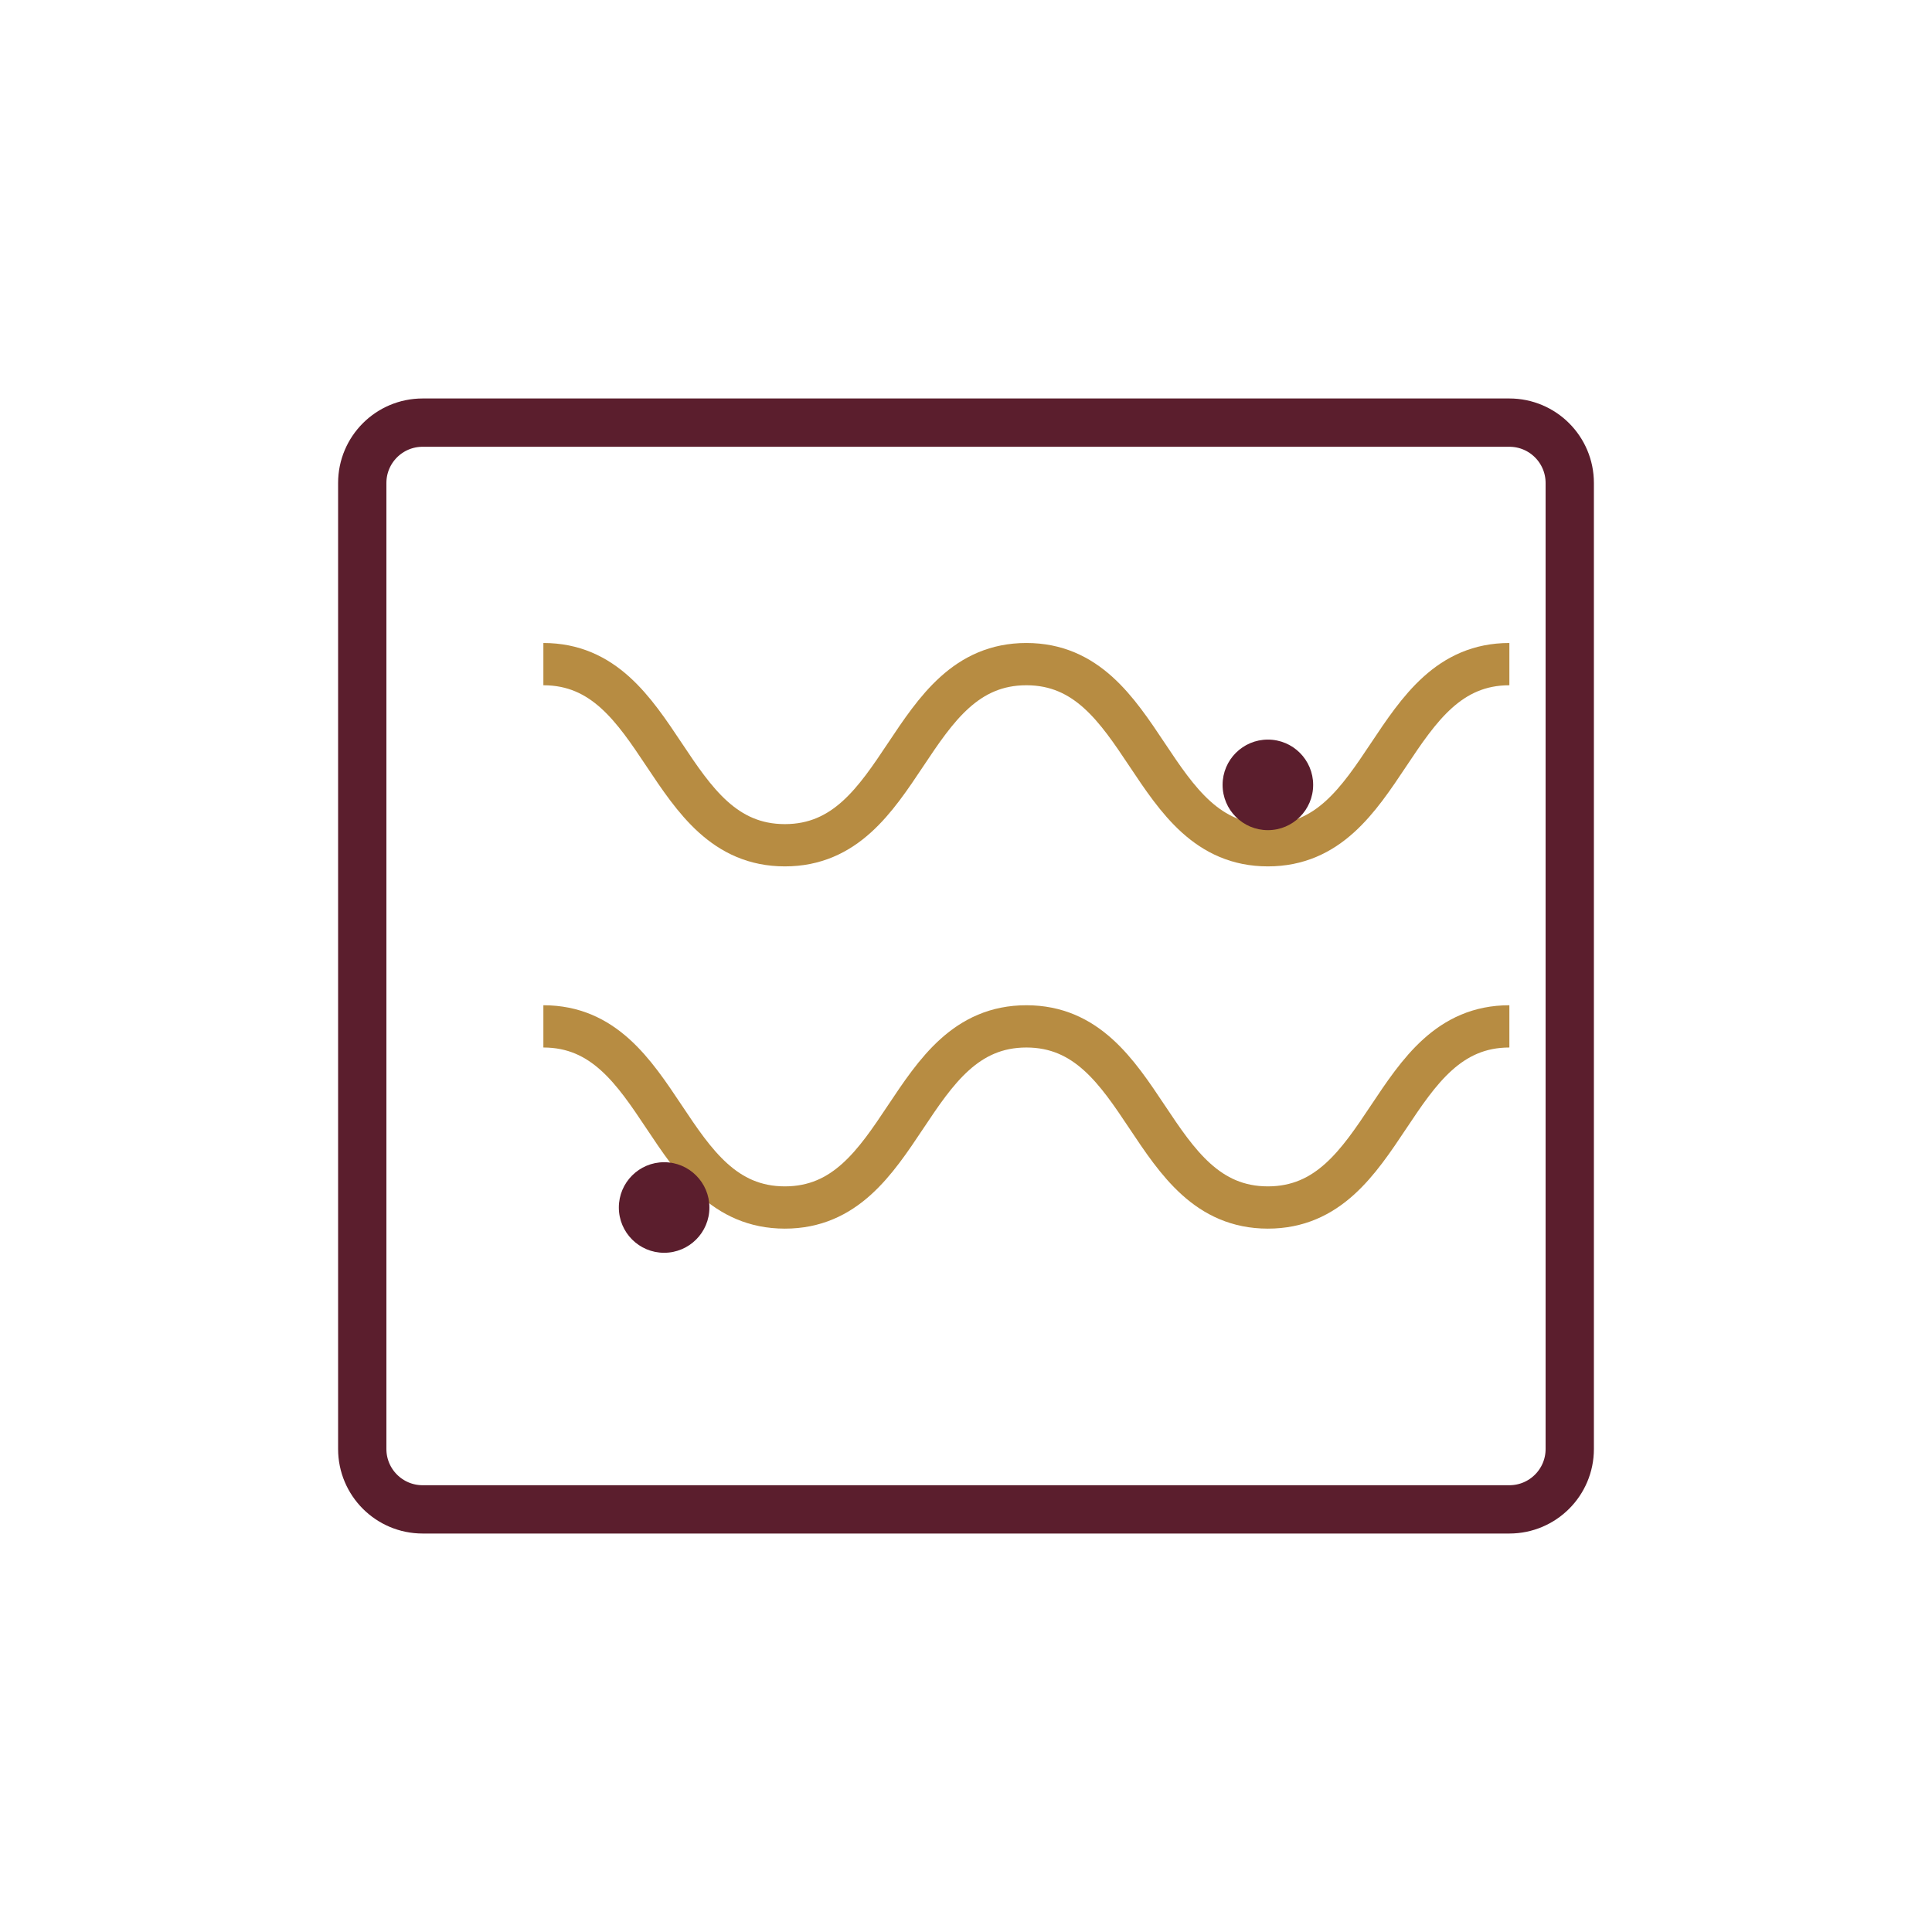
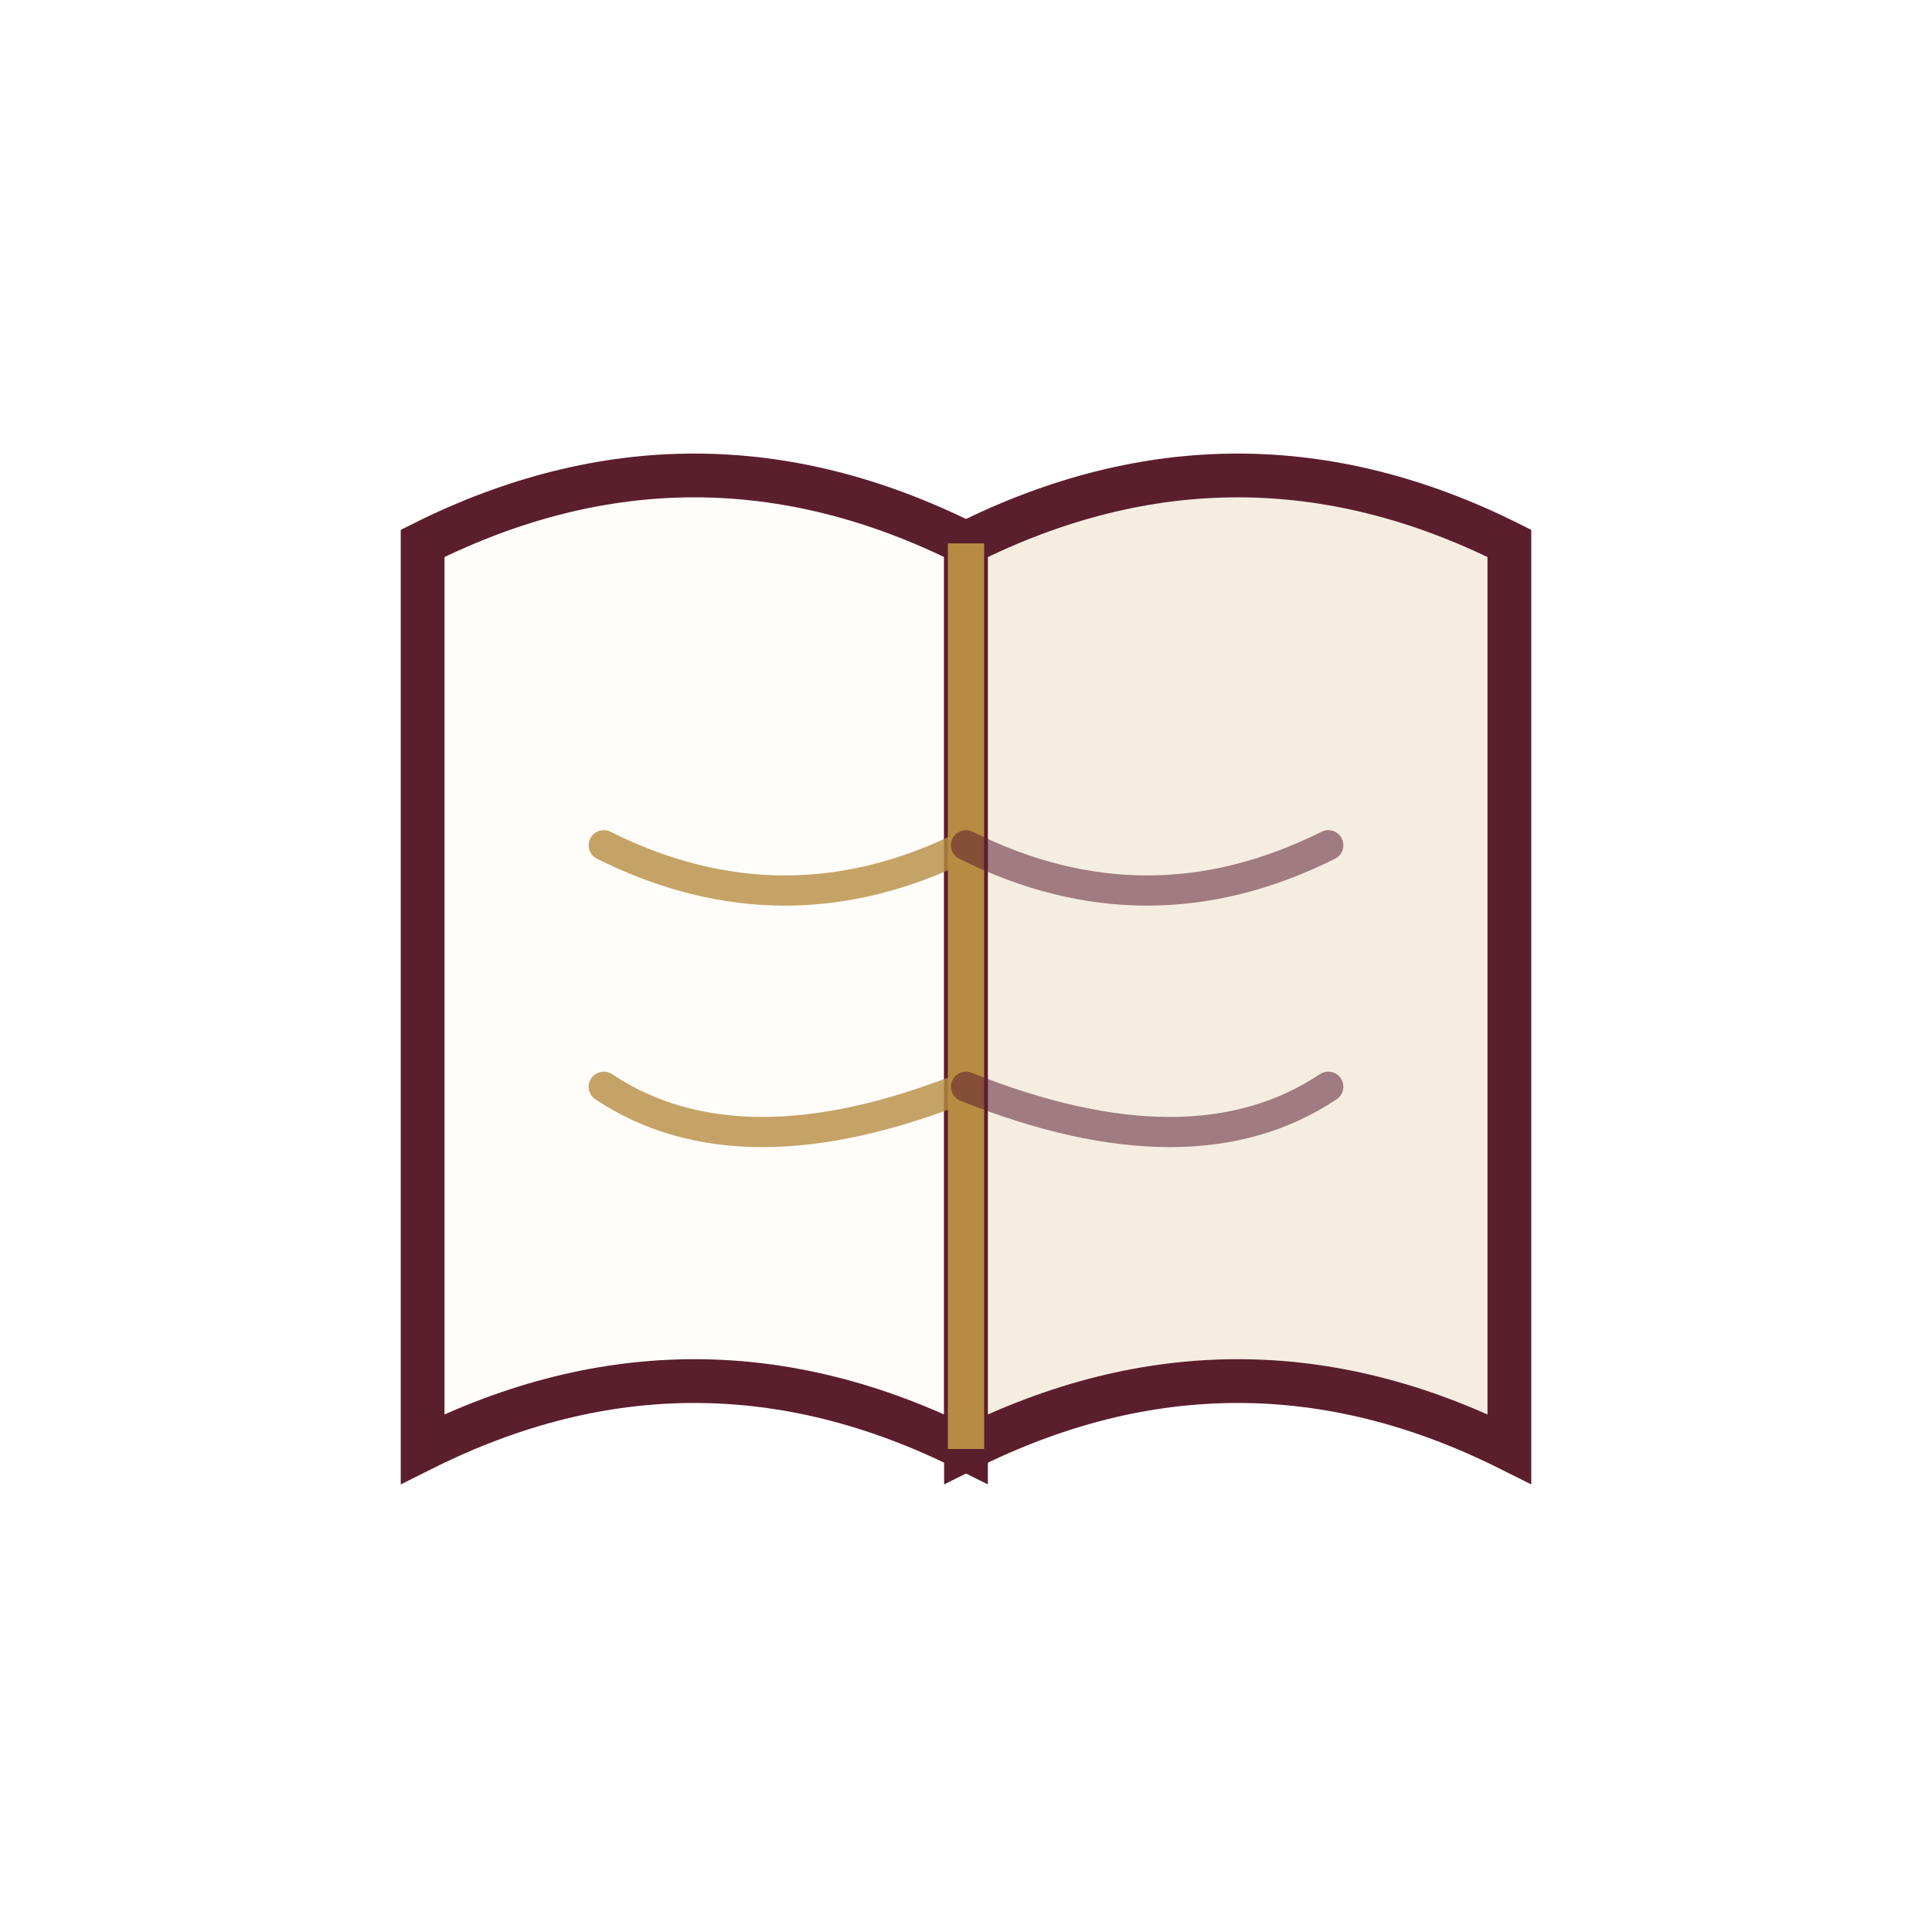
<svg xmlns="http://www.w3.org/2000/svg" viewBox="0 0 64 64" fill="none" aria-hidden="true">
-   <rect x="12" y="14" width="40" height="36" rx="2" stroke="#5B1E2D" stroke-width="1.6" />
-   <path d="M18 22c4 0 4 6 8 6s4-6 8-6 4 6 8 6 4-6 8-6" stroke="#B78C42" stroke-width="1.4" fill="none" />
-   <path d="M18 34c4 0 4 6 8 6s4-6 8-6 4 6 8 6 4-6 8-6" stroke="#B78C42" stroke-width="1.4" fill="none" />
-   <circle cx="22" cy="40" r="1.5" fill="#5B1E2D" />
-   <circle cx="42" cy="26" r="1.5" fill="#5B1E2D" />
+   <path d="M14 18c6-3 12-3 18 0v30c-6-3-12-3-18 0V18z" fill="#FFFDF9" stroke="#5B1E2D" stroke-width="1.45" />
+   <path d="M50 18c-6-3-12-3-18 0v30c6-3 12-3 18 0V18z" fill="#F5EDE2" stroke="#5B1E2D" stroke-width="1.45" />
+   <path d="M32 18v30" stroke="#B78C42" stroke-width="1.2" />
+   <path d="M20 28c4 2 8 2 12 0M20 36c3 2 7 2 12 0" stroke="#B78C42" stroke-width="1" stroke-linecap="round" opacity="0.8" />
+   <path d="M44 28c-4 2-8 2-12 0M44 36c-3 2-7 2-12 0" stroke="#5B1E2D" stroke-width="1" stroke-linecap="round" opacity="0.55" />
</svg>
